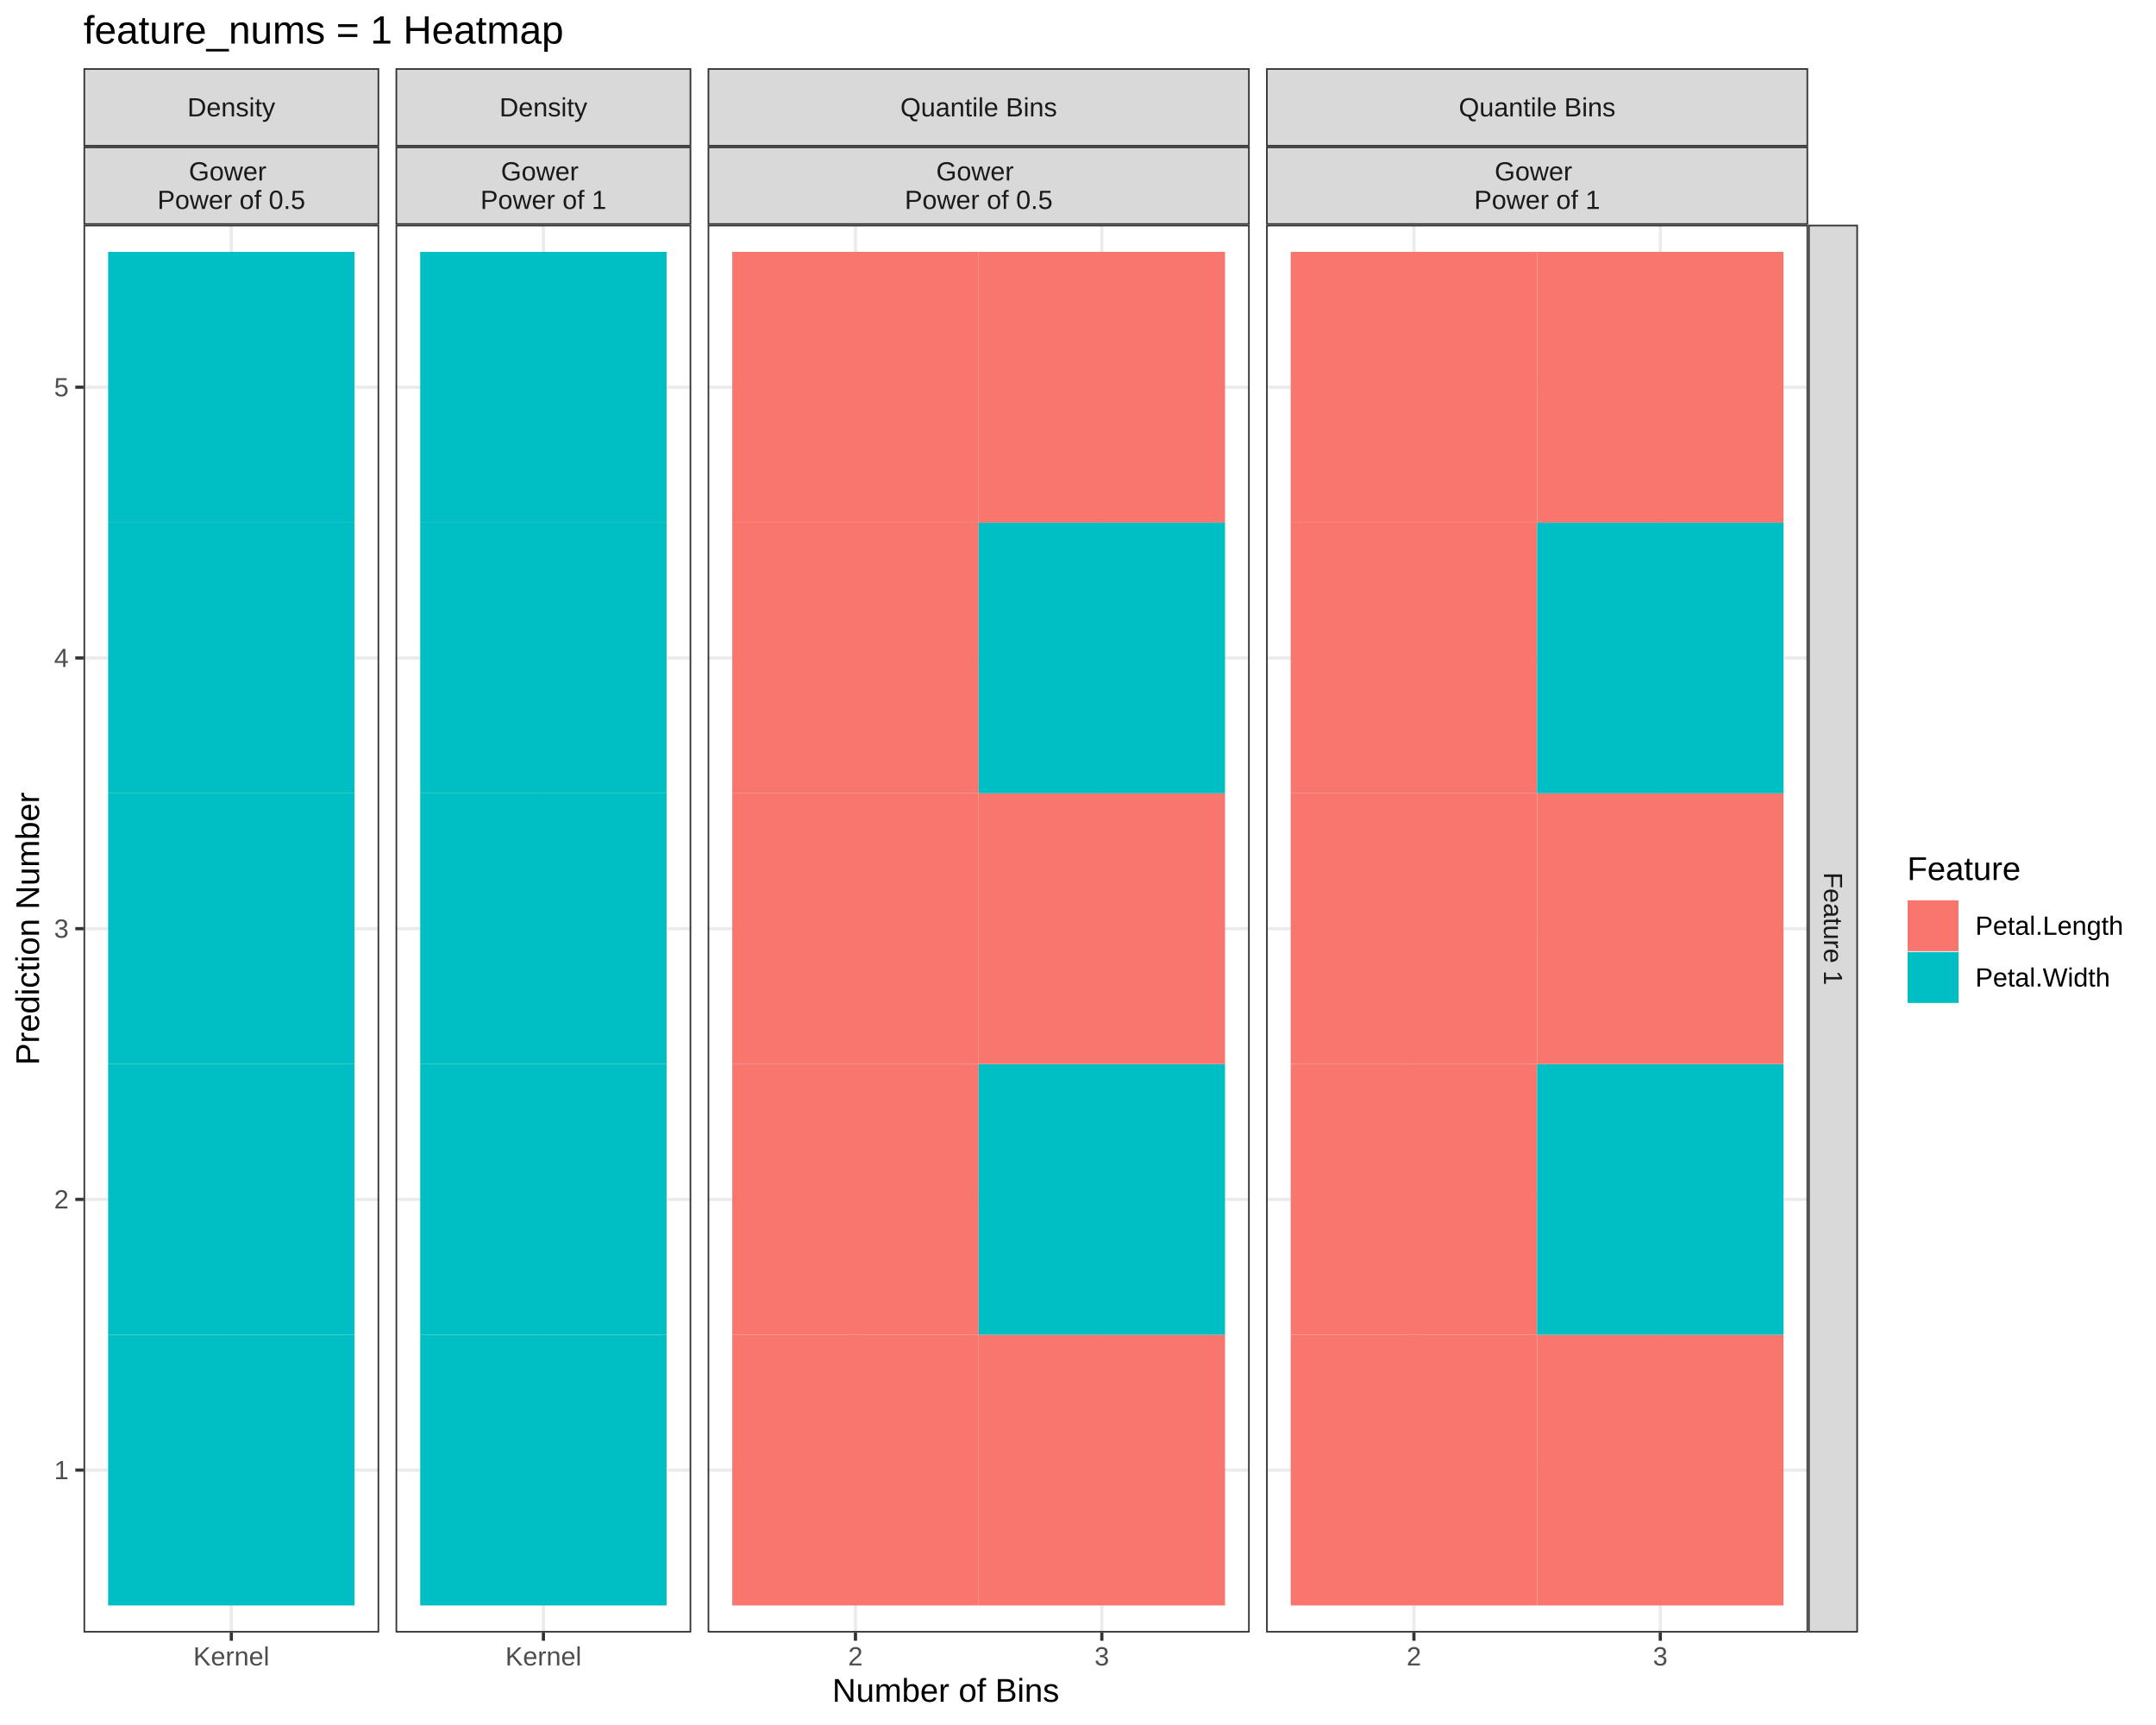
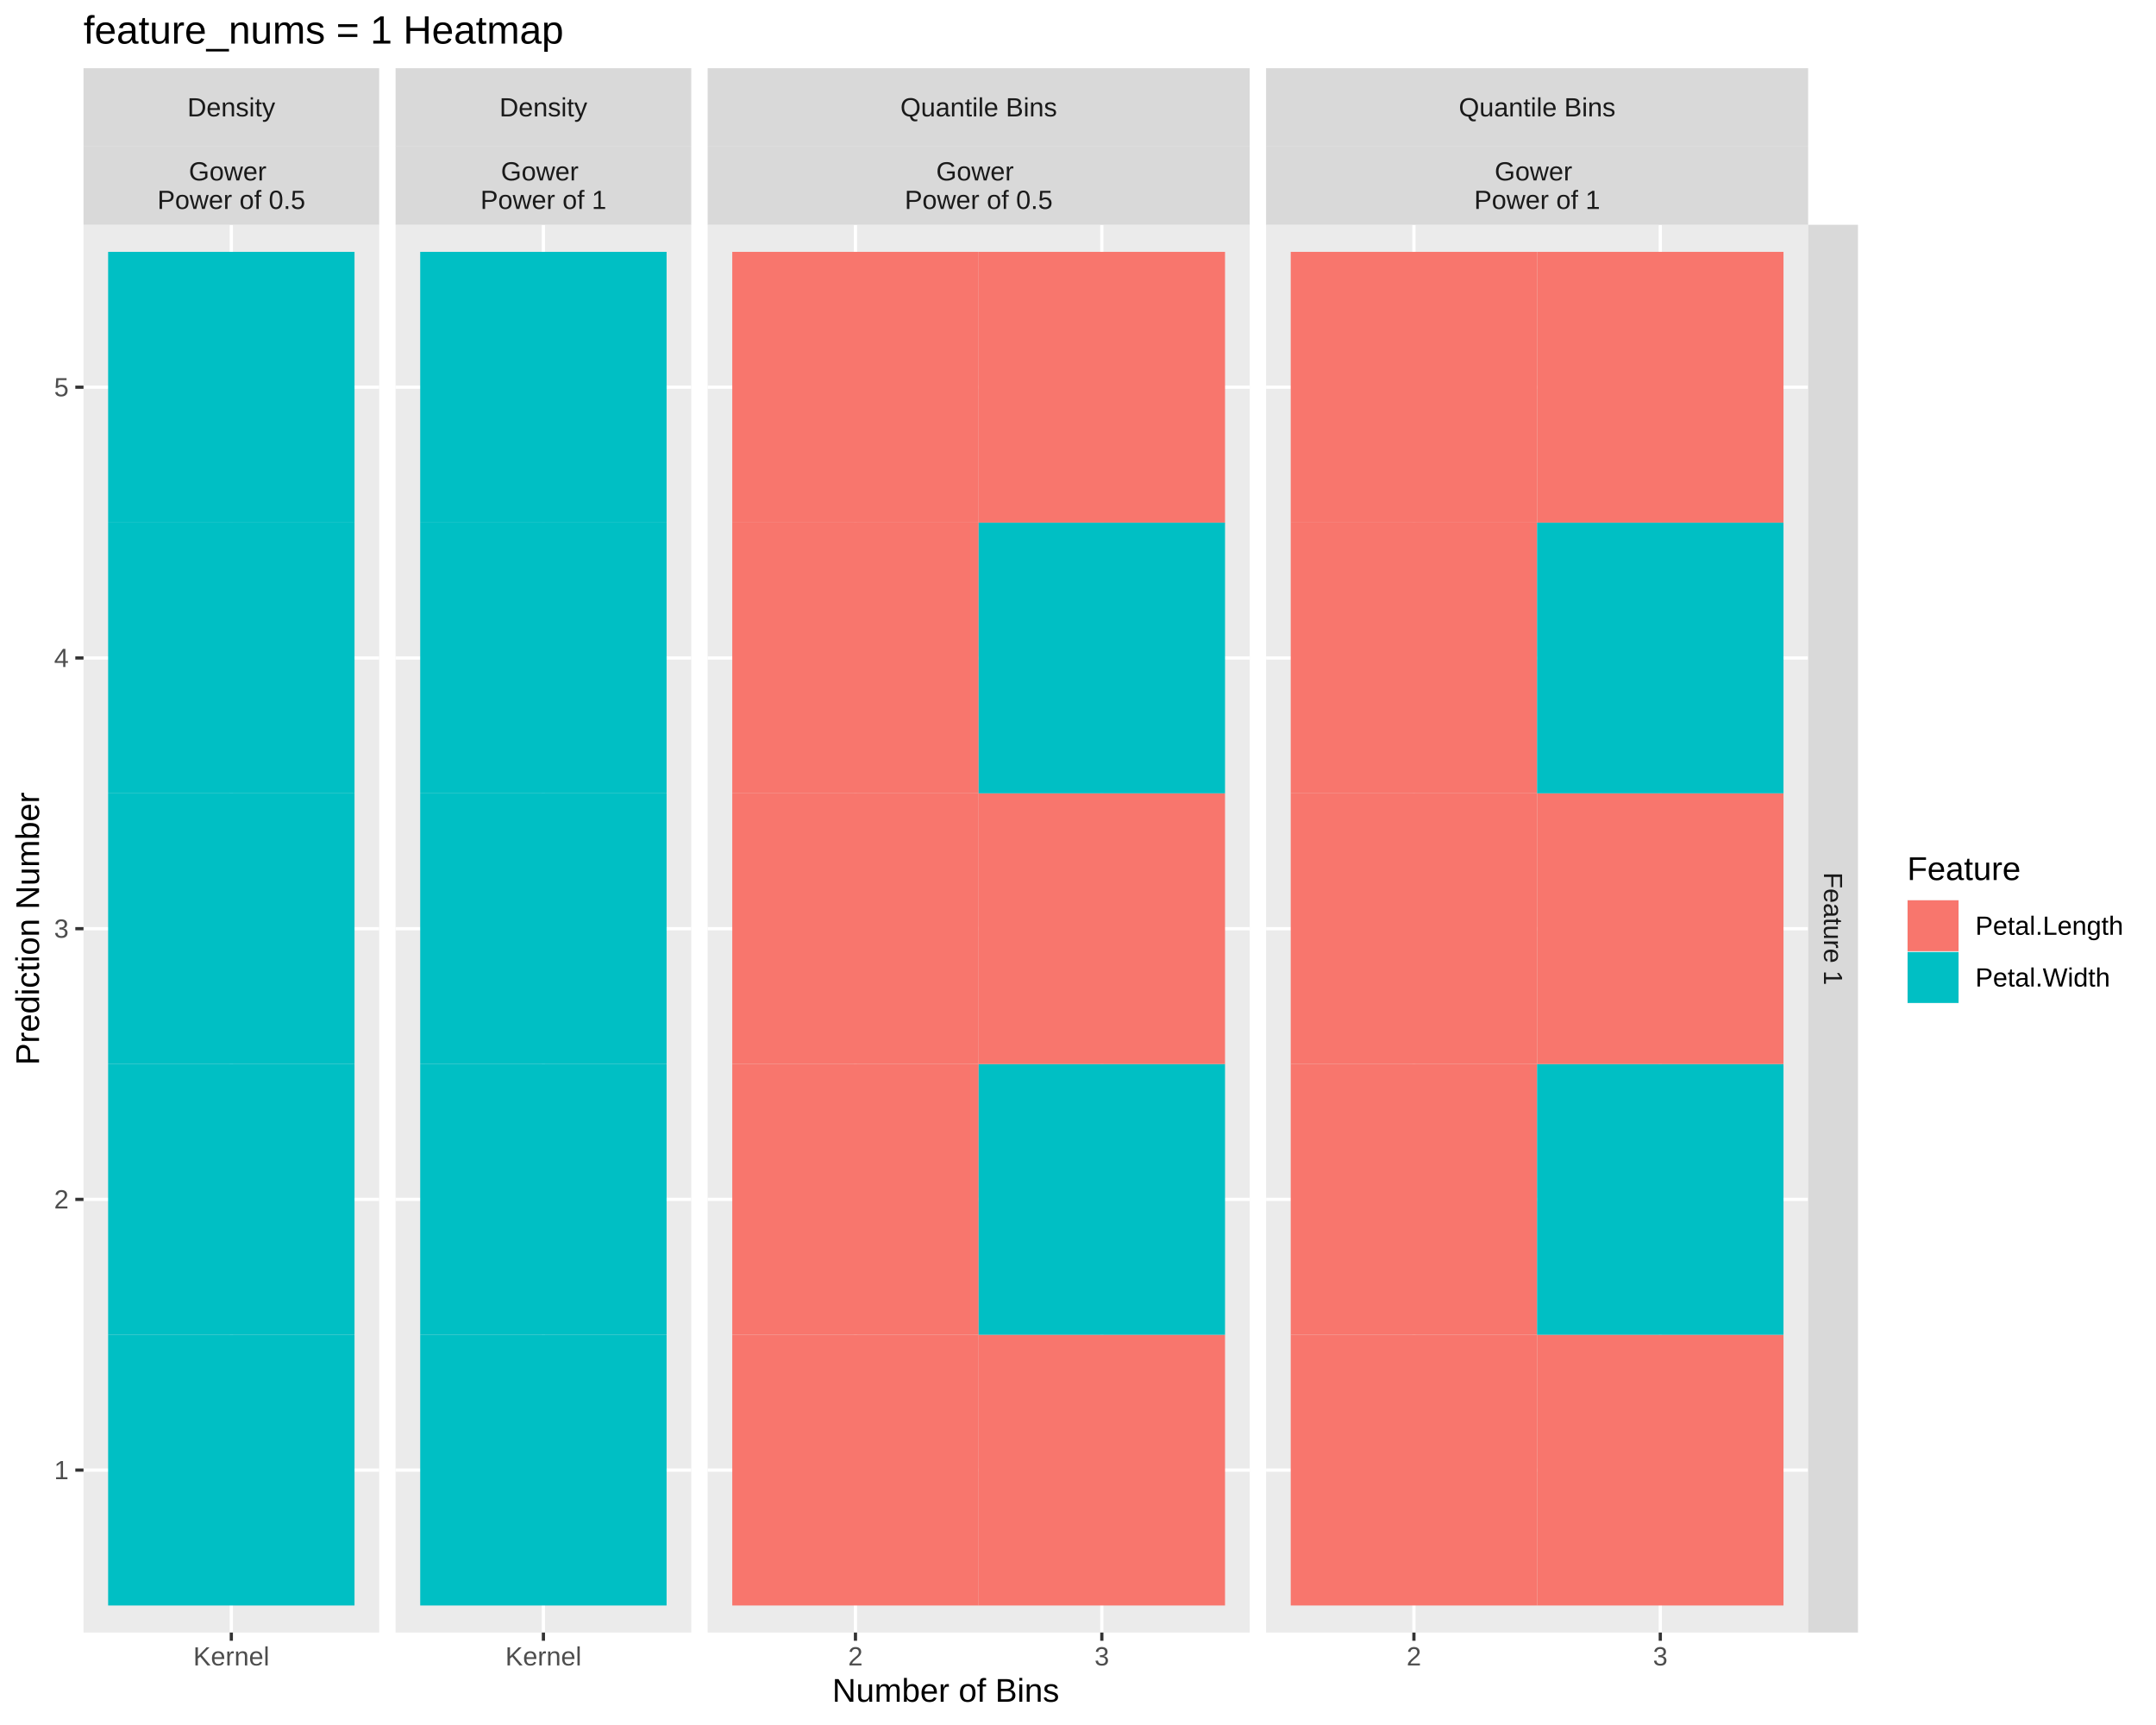
<svg xmlns="http://www.w3.org/2000/svg" viewBox="0 0 720.00 576.00">
  <defs>
    <style type="text/css">
    line, polyline, polygon, path, rect, circle {
      fill: none;
      stroke: #000000;
      stroke-linecap: round;
      stroke-linejoin: round;
      stroke-miterlimit: 10.00;
    }
  </style>
  </defs>
  <rect width="100%" height="100%" style="stroke: none; fill: #FFFFFF;" />
  <rect x="0.00" y="0.00" width="720.00" height="576.00" style="stroke-width: 1.07; stroke: #FFFFFF; fill: #FFFFFF;" />
  <defs>
    <clipPath id="cpMjcuODl8MTI2LjYyfDU0NS4xM3w3NS4wNg==">
      <rect x="27.89" y="75.06" width="98.74" height="470.07" />
    </clipPath>
  </defs>
-   <rect x="27.89" y="75.06" width="98.74" height="470.07" style="stroke-width: 1.07; stroke: none; fill: #FFFFFF;" clip-path="url(#cpMjcuODl8MTI2LjYyfDU0NS4xM3w3NS4wNg==)" />
-   <polyline points="27.89,490.89 126.62,490.89 " style="stroke-width: 1.07; stroke: #EBEBEB; stroke-linecap: butt;" clip-path="url(#cpMjcuODl8MTI2LjYyfDU0NS4xM3w3NS4wNg==)" />
-   <polyline points="27.89,400.49 126.62,400.49 " style="stroke-width: 1.07; stroke: #EBEBEB; stroke-linecap: butt;" clip-path="url(#cpMjcuODl8MTI2LjYyfDU0NS4xM3w3NS4wNg==)" />
-   <polyline points="27.89,310.10 126.62,310.10 " style="stroke-width: 1.07; stroke: #EBEBEB; stroke-linecap: butt;" clip-path="url(#cpMjcuODl8MTI2LjYyfDU0NS4xM3w3NS4wNg==)" />
-   <polyline points="27.89,219.70 126.62,219.70 " style="stroke-width: 1.07; stroke: #EBEBEB; stroke-linecap: butt;" clip-path="url(#cpMjcuODl8MTI2LjYyfDU0NS4xM3w3NS4wNg==)" />
-   <polyline points="27.89,129.30 126.62,129.30 " style="stroke-width: 1.07; stroke: #EBEBEB; stroke-linecap: butt;" clip-path="url(#cpMjcuODl8MTI2LjYyfDU0NS4xM3w3NS4wNg==)" />
-   <polyline points="77.25,545.13 77.25,75.06 " style="stroke-width: 1.07; stroke: #EBEBEB; stroke-linecap: butt;" clip-path="url(#cpMjcuODl8MTI2LjYyfDU0NS4xM3w3NS4wNg==)" />
+   <rect x="27.89" y="75.06" width="98.74" height="470.07" style="stroke-width: 1.07; stroke: none; fill: #EBEBEB;" clip-path="url(#cpMjcuODl8MTI2LjYyfDU0NS4xM3w3NS4wNg==)" />
+   <polyline points="27.89,490.89 126.62,490.89 " style="stroke-width: 1.07; stroke: #FFFFFF; stroke-linecap: butt;" clip-path="url(#cpMjcuODl8MTI2LjYyfDU0NS4xM3w3NS4wNg==)" />
+   <polyline points="27.89,400.49 126.62,400.49 " style="stroke-width: 1.07; stroke: #FFFFFF; stroke-linecap: butt;" clip-path="url(#cpMjcuODl8MTI2LjYyfDU0NS4xM3w3NS4wNg==)" />
+   <polyline points="27.89,310.10 126.62,310.10 " style="stroke-width: 1.07; stroke: #FFFFFF; stroke-linecap: butt;" clip-path="url(#cpMjcuODl8MTI2LjYyfDU0NS4xM3w3NS4wNg==)" />
+   <polyline points="27.89,219.70 126.62,219.70 " style="stroke-width: 1.07; stroke: #FFFFFF; stroke-linecap: butt;" clip-path="url(#cpMjcuODl8MTI2LjYyfDU0NS4xM3w3NS4wNg==)" />
+   <polyline points="27.89,129.30 126.62,129.30 " style="stroke-width: 1.07; stroke: #FFFFFF; stroke-linecap: butt;" clip-path="url(#cpMjcuODl8MTI2LjYyfDU0NS4xM3w3NS4wNg==)" />
+   <polyline points="77.25,545.13 77.25,75.06 " style="stroke-width: 1.07; stroke: #FFFFFF; stroke-linecap: butt;" clip-path="url(#cpMjcuODl8MTI2LjYyfDU0NS4xM3w3NS4wNg==)" />
  <rect x="36.11" y="445.69" width="82.28" height="90.40" style="stroke-width: 0.21; stroke: none; stroke-linecap: square; stroke-linejoin: miter; fill: #00BFC4;" clip-path="url(#cpMjcuODl8MTI2LjYyfDU0NS4xM3w3NS4wNg==)" />
  <rect x="36.11" y="355.30" width="82.28" height="90.40" style="stroke-width: 0.21; stroke: none; stroke-linecap: square; stroke-linejoin: miter; fill: #00BFC4;" clip-path="url(#cpMjcuODl8MTI2LjYyfDU0NS4xM3w3NS4wNg==)" />
  <rect x="36.11" y="264.90" width="82.28" height="90.40" style="stroke-width: 0.21; stroke: none; stroke-linecap: square; stroke-linejoin: miter; fill: #00BFC4;" clip-path="url(#cpMjcuODl8MTI2LjYyfDU0NS4xM3w3NS4wNg==)" />
  <rect x="36.11" y="174.50" width="82.28" height="90.40" style="stroke-width: 0.21; stroke: none; stroke-linecap: square; stroke-linejoin: miter; fill: #00BFC4;" clip-path="url(#cpMjcuODl8MTI2LjYyfDU0NS4xM3w3NS4wNg==)" />
  <rect x="36.11" y="84.10" width="82.28" height="90.40" style="stroke-width: 0.21; stroke: none; stroke-linecap: square; stroke-linejoin: miter; fill: #00BFC4;" clip-path="url(#cpMjcuODl8MTI2LjYyfDU0NS4xM3w3NS4wNg==)" />
-   <rect x="27.89" y="75.06" width="98.74" height="470.07" style="stroke-width: 1.07; stroke: #333333;" clip-path="url(#cpMjcuODl8MTI2LjYyfDU0NS4xM3w3NS4wNg==)" />
  <defs>
    <clipPath id="cpMC4wMHw3MjAuMDB8NTc2LjAwfDAuMDA=">
      <rect x="0.00" y="0.00" width="720.00" height="576.00" />
    </clipPath>
  </defs>
  <defs>
    <clipPath id="cpMTMyLjEwfDIzMC44NHw1NDUuMTN8NzUuMDY=">
      <rect x="132.10" y="75.06" width="98.74" height="470.07" />
    </clipPath>
  </defs>
-   <rect x="132.10" y="75.06" width="98.74" height="470.07" style="stroke-width: 1.07; stroke: none; fill: #FFFFFF;" clip-path="url(#cpMTMyLjEwfDIzMC44NHw1NDUuMTN8NzUuMDY=)" />
-   <polyline points="132.10,490.89 230.84,490.89 " style="stroke-width: 1.07; stroke: #EBEBEB; stroke-linecap: butt;" clip-path="url(#cpMTMyLjEwfDIzMC44NHw1NDUuMTN8NzUuMDY=)" />
-   <polyline points="132.10,400.49 230.84,400.49 " style="stroke-width: 1.07; stroke: #EBEBEB; stroke-linecap: butt;" clip-path="url(#cpMTMyLjEwfDIzMC44NHw1NDUuMTN8NzUuMDY=)" />
-   <polyline points="132.10,310.10 230.84,310.10 " style="stroke-width: 1.07; stroke: #EBEBEB; stroke-linecap: butt;" clip-path="url(#cpMTMyLjEwfDIzMC44NHw1NDUuMTN8NzUuMDY=)" />
-   <polyline points="132.10,219.70 230.84,219.70 " style="stroke-width: 1.07; stroke: #EBEBEB; stroke-linecap: butt;" clip-path="url(#cpMTMyLjEwfDIzMC44NHw1NDUuMTN8NzUuMDY=)" />
-   <polyline points="132.10,129.30 230.84,129.30 " style="stroke-width: 1.07; stroke: #EBEBEB; stroke-linecap: butt;" clip-path="url(#cpMTMyLjEwfDIzMC44NHw1NDUuMTN8NzUuMDY=)" />
-   <polyline points="181.47,545.13 181.47,75.06 " style="stroke-width: 1.07; stroke: #EBEBEB; stroke-linecap: butt;" clip-path="url(#cpMTMyLjEwfDIzMC44NHw1NDUuMTN8NzUuMDY=)" />
+   <rect x="132.10" y="75.06" width="98.74" height="470.07" style="stroke-width: 1.07; stroke: none; fill: #EBEBEB;" clip-path="url(#cpMTMyLjEwfDIzMC44NHw1NDUuMTN8NzUuMDY=)" />
+   <polyline points="132.10,490.89 230.84,490.89 " style="stroke-width: 1.07; stroke: #FFFFFF; stroke-linecap: butt;" clip-path="url(#cpMTMyLjEwfDIzMC44NHw1NDUuMTN8NzUuMDY=)" />
+   <polyline points="132.10,400.49 230.84,400.49 " style="stroke-width: 1.07; stroke: #FFFFFF; stroke-linecap: butt;" clip-path="url(#cpMTMyLjEwfDIzMC44NHw1NDUuMTN8NzUuMDY=)" />
+   <polyline points="132.10,310.10 230.84,310.10 " style="stroke-width: 1.07; stroke: #FFFFFF; stroke-linecap: butt;" clip-path="url(#cpMTMyLjEwfDIzMC44NHw1NDUuMTN8NzUuMDY=)" />
+   <polyline points="132.10,219.70 230.84,219.70 " style="stroke-width: 1.07; stroke: #FFFFFF; stroke-linecap: butt;" clip-path="url(#cpMTMyLjEwfDIzMC44NHw1NDUuMTN8NzUuMDY=)" />
+   <polyline points="132.10,129.30 230.84,129.30 " style="stroke-width: 1.07; stroke: #FFFFFF; stroke-linecap: butt;" clip-path="url(#cpMTMyLjEwfDIzMC44NHw1NDUuMTN8NzUuMDY=)" />
+   <polyline points="181.47,545.13 181.47,75.06 " style="stroke-width: 1.07; stroke: #FFFFFF; stroke-linecap: butt;" clip-path="url(#cpMTMyLjEwfDIzMC44NHw1NDUuMTN8NzUuMDY=)" />
  <rect x="140.33" y="445.69" width="82.28" height="90.40" style="stroke-width: 0.21; stroke: none; stroke-linecap: square; stroke-linejoin: miter; fill: #00BFC4;" clip-path="url(#cpMTMyLjEwfDIzMC44NHw1NDUuMTN8NzUuMDY=)" />
  <rect x="140.33" y="355.30" width="82.28" height="90.40" style="stroke-width: 0.21; stroke: none; stroke-linecap: square; stroke-linejoin: miter; fill: #00BFC4;" clip-path="url(#cpMTMyLjEwfDIzMC44NHw1NDUuMTN8NzUuMDY=)" />
  <rect x="140.33" y="264.90" width="82.28" height="90.40" style="stroke-width: 0.21; stroke: none; stroke-linecap: square; stroke-linejoin: miter; fill: #00BFC4;" clip-path="url(#cpMTMyLjEwfDIzMC44NHw1NDUuMTN8NzUuMDY=)" />
  <rect x="140.33" y="174.50" width="82.28" height="90.40" style="stroke-width: 0.21; stroke: none; stroke-linecap: square; stroke-linejoin: miter; fill: #00BFC4;" clip-path="url(#cpMTMyLjEwfDIzMC44NHw1NDUuMTN8NzUuMDY=)" />
  <rect x="140.33" y="84.10" width="82.28" height="90.40" style="stroke-width: 0.21; stroke: none; stroke-linecap: square; stroke-linejoin: miter; fill: #00BFC4;" clip-path="url(#cpMTMyLjEwfDIzMC44NHw1NDUuMTN8NzUuMDY=)" />
-   <rect x="132.10" y="75.06" width="98.74" height="470.07" style="stroke-width: 1.07; stroke: #333333;" clip-path="url(#cpMTMyLjEwfDIzMC44NHw1NDUuMTN8NzUuMDY=)" />
  <defs>
    <clipPath id="cpMC4wMHw3MjAuMDB8NTc2LjAwfDAuMDA=">
      <rect x="0.00" y="0.00" width="720.00" height="576.00" />
    </clipPath>
  </defs>
  <defs>
    <clipPath id="cpMjM2LjMyfDQxNy4zM3w1NDUuMTN8NzUuMDY=">
      <rect x="236.32" y="75.06" width="181.02" height="470.07" />
    </clipPath>
  </defs>
-   <rect x="236.32" y="75.06" width="181.02" height="470.07" style="stroke-width: 1.07; stroke: none; fill: #FFFFFF;" clip-path="url(#cpMjM2LjMyfDQxNy4zM3w1NDUuMTN8NzUuMDY=)" />
-   <polyline points="236.32,490.89 417.33,490.89 " style="stroke-width: 1.07; stroke: #EBEBEB; stroke-linecap: butt;" clip-path="url(#cpMjM2LjMyfDQxNy4zM3w1NDUuMTN8NzUuMDY=)" />
-   <polyline points="236.32,400.49 417.33,400.49 " style="stroke-width: 1.07; stroke: #EBEBEB; stroke-linecap: butt;" clip-path="url(#cpMjM2LjMyfDQxNy4zM3w1NDUuMTN8NzUuMDY=)" />
-   <polyline points="236.32,310.10 417.33,310.10 " style="stroke-width: 1.07; stroke: #EBEBEB; stroke-linecap: butt;" clip-path="url(#cpMjM2LjMyfDQxNy4zM3w1NDUuMTN8NzUuMDY=)" />
-   <polyline points="236.32,219.70 417.33,219.70 " style="stroke-width: 1.07; stroke: #EBEBEB; stroke-linecap: butt;" clip-path="url(#cpMjM2LjMyfDQxNy4zM3w1NDUuMTN8NzUuMDY=)" />
-   <polyline points="236.32,129.30 417.33,129.30 " style="stroke-width: 1.07; stroke: #EBEBEB; stroke-linecap: butt;" clip-path="url(#cpMjM2LjMyfDQxNy4zM3w1NDUuMTN8NzUuMDY=)" />
-   <polyline points="285.68,545.13 285.68,75.06 " style="stroke-width: 1.07; stroke: #EBEBEB; stroke-linecap: butt;" clip-path="url(#cpMjM2LjMyfDQxNy4zM3w1NDUuMTN8NzUuMDY=)" />
-   <polyline points="367.96,545.13 367.96,75.06 " style="stroke-width: 1.07; stroke: #EBEBEB; stroke-linecap: butt;" clip-path="url(#cpMjM2LjMyfDQxNy4zM3w1NDUuMTN8NzUuMDY=)" />
+   <rect x="236.32" y="75.06" width="181.02" height="470.07" style="stroke-width: 1.07; stroke: none; fill: #EBEBEB;" clip-path="url(#cpMjM2LjMyfDQxNy4zM3w1NDUuMTN8NzUuMDY=)" />
+   <polyline points="236.32,490.89 417.33,490.89 " style="stroke-width: 1.07; stroke: #FFFFFF; stroke-linecap: butt;" clip-path="url(#cpMjM2LjMyfDQxNy4zM3w1NDUuMTN8NzUuMDY=)" />
+   <polyline points="236.32,400.49 417.33,400.49 " style="stroke-width: 1.07; stroke: #FFFFFF; stroke-linecap: butt;" clip-path="url(#cpMjM2LjMyfDQxNy4zM3w1NDUuMTN8NzUuMDY=)" />
+   <polyline points="236.32,310.10 417.33,310.10 " style="stroke-width: 1.07; stroke: #FFFFFF; stroke-linecap: butt;" clip-path="url(#cpMjM2LjMyfDQxNy4zM3w1NDUuMTN8NzUuMDY=)" />
+   <polyline points="236.32,219.70 417.33,219.70 " style="stroke-width: 1.07; stroke: #FFFFFF; stroke-linecap: butt;" clip-path="url(#cpMjM2LjMyfDQxNy4zM3w1NDUuMTN8NzUuMDY=)" />
+   <polyline points="236.32,129.30 417.33,129.30 " style="stroke-width: 1.07; stroke: #FFFFFF; stroke-linecap: butt;" clip-path="url(#cpMjM2LjMyfDQxNy4zM3w1NDUuMTN8NzUuMDY=)" />
+   <polyline points="285.68,545.13 285.68,75.06 " style="stroke-width: 1.07; stroke: #FFFFFF; stroke-linecap: butt;" clip-path="url(#cpMjM2LjMyfDQxNy4zM3w1NDUuMTN8NzUuMDY=)" />
+   <polyline points="367.96,545.13 367.96,75.06 " style="stroke-width: 1.07; stroke: #FFFFFF; stroke-linecap: butt;" clip-path="url(#cpMjM2LjMyfDQxNy4zM3w1NDUuMTN8NzUuMDY=)" />
  <rect x="244.54" y="445.69" width="82.28" height="90.40" style="stroke-width: 0.21; stroke: none; stroke-linecap: square; stroke-linejoin: miter; fill: #F8766D;" clip-path="url(#cpMjM2LjMyfDQxNy4zM3w1NDUuMTN8NzUuMDY=)" />
  <rect x="244.54" y="355.30" width="82.28" height="90.40" style="stroke-width: 0.21; stroke: none; stroke-linecap: square; stroke-linejoin: miter; fill: #F8766D;" clip-path="url(#cpMjM2LjMyfDQxNy4zM3w1NDUuMTN8NzUuMDY=)" />
  <rect x="244.54" y="264.90" width="82.28" height="90.40" style="stroke-width: 0.21; stroke: none; stroke-linecap: square; stroke-linejoin: miter; fill: #F8766D;" clip-path="url(#cpMjM2LjMyfDQxNy4zM3w1NDUuMTN8NzUuMDY=)" />
  <rect x="244.54" y="174.50" width="82.28" height="90.40" style="stroke-width: 0.21; stroke: none; stroke-linecap: square; stroke-linejoin: miter; fill: #F8766D;" clip-path="url(#cpMjM2LjMyfDQxNy4zM3w1NDUuMTN8NzUuMDY=)" />
  <rect x="244.54" y="84.10" width="82.28" height="90.40" style="stroke-width: 0.21; stroke: none; stroke-linecap: square; stroke-linejoin: miter; fill: #F8766D;" clip-path="url(#cpMjM2LjMyfDQxNy4zM3w1NDUuMTN8NzUuMDY=)" />
  <rect x="326.82" y="445.69" width="82.28" height="90.40" style="stroke-width: 0.21; stroke: none; stroke-linecap: square; stroke-linejoin: miter; fill: #F8766D;" clip-path="url(#cpMjM2LjMyfDQxNy4zM3w1NDUuMTN8NzUuMDY=)" />
  <rect x="326.82" y="355.30" width="82.28" height="90.40" style="stroke-width: 0.21; stroke: none; stroke-linecap: square; stroke-linejoin: miter; fill: #00BFC4;" clip-path="url(#cpMjM2LjMyfDQxNy4zM3w1NDUuMTN8NzUuMDY=)" />
  <rect x="326.82" y="264.90" width="82.28" height="90.40" style="stroke-width: 0.21; stroke: none; stroke-linecap: square; stroke-linejoin: miter; fill: #F8766D;" clip-path="url(#cpMjM2LjMyfDQxNy4zM3w1NDUuMTN8NzUuMDY=)" />
  <rect x="326.82" y="174.50" width="82.28" height="90.40" style="stroke-width: 0.21; stroke: none; stroke-linecap: square; stroke-linejoin: miter; fill: #00BFC4;" clip-path="url(#cpMjM2LjMyfDQxNy4zM3w1NDUuMTN8NzUuMDY=)" />
  <rect x="326.82" y="84.10" width="82.28" height="90.40" style="stroke-width: 0.21; stroke: none; stroke-linecap: square; stroke-linejoin: miter; fill: #F8766D;" clip-path="url(#cpMjM2LjMyfDQxNy4zM3w1NDUuMTN8NzUuMDY=)" />
-   <rect x="236.32" y="75.06" width="181.02" height="470.07" style="stroke-width: 1.07; stroke: #333333;" clip-path="url(#cpMjM2LjMyfDQxNy4zM3w1NDUuMTN8NzUuMDY=)" />
  <defs>
    <clipPath id="cpMC4wMHw3MjAuMDB8NTc2LjAwfDAuMDA=">
      <rect x="0.00" y="0.00" width="720.00" height="576.00" />
    </clipPath>
  </defs>
  <defs>
    <clipPath id="cpNDIyLjgxfDYwMy44M3w1NDUuMTN8NzUuMDY=">
      <rect x="422.81" y="75.06" width="181.02" height="470.07" />
    </clipPath>
  </defs>
-   <rect x="422.81" y="75.06" width="181.02" height="470.07" style="stroke-width: 1.07; stroke: none; fill: #FFFFFF;" clip-path="url(#cpNDIyLjgxfDYwMy44M3w1NDUuMTN8NzUuMDY=)" />
-   <polyline points="422.81,490.89 603.83,490.89 " style="stroke-width: 1.07; stroke: #EBEBEB; stroke-linecap: butt;" clip-path="url(#cpNDIyLjgxfDYwMy44M3w1NDUuMTN8NzUuMDY=)" />
-   <polyline points="422.81,400.49 603.83,400.49 " style="stroke-width: 1.07; stroke: #EBEBEB; stroke-linecap: butt;" clip-path="url(#cpNDIyLjgxfDYwMy44M3w1NDUuMTN8NzUuMDY=)" />
-   <polyline points="422.81,310.10 603.83,310.10 " style="stroke-width: 1.07; stroke: #EBEBEB; stroke-linecap: butt;" clip-path="url(#cpNDIyLjgxfDYwMy44M3w1NDUuMTN8NzUuMDY=)" />
-   <polyline points="422.81,219.70 603.83,219.70 " style="stroke-width: 1.07; stroke: #EBEBEB; stroke-linecap: butt;" clip-path="url(#cpNDIyLjgxfDYwMy44M3w1NDUuMTN8NzUuMDY=)" />
-   <polyline points="422.81,129.30 603.83,129.30 " style="stroke-width: 1.07; stroke: #EBEBEB; stroke-linecap: butt;" clip-path="url(#cpNDIyLjgxfDYwMy44M3w1NDUuMTN8NzUuMDY=)" />
-   <polyline points="472.18,545.13 472.18,75.06 " style="stroke-width: 1.07; stroke: #EBEBEB; stroke-linecap: butt;" clip-path="url(#cpNDIyLjgxfDYwMy44M3w1NDUuMTN8NzUuMDY=)" />
-   <polyline points="554.46,545.13 554.46,75.06 " style="stroke-width: 1.07; stroke: #EBEBEB; stroke-linecap: butt;" clip-path="url(#cpNDIyLjgxfDYwMy44M3w1NDUuMTN8NzUuMDY=)" />
+   <rect x="422.81" y="75.06" width="181.02" height="470.07" style="stroke-width: 1.07; stroke: none; fill: #EBEBEB;" clip-path="url(#cpNDIyLjgxfDYwMy44M3w1NDUuMTN8NzUuMDY=)" />
+   <polyline points="422.81,490.89 603.83,490.89 " style="stroke-width: 1.07; stroke: #FFFFFF; stroke-linecap: butt;" clip-path="url(#cpNDIyLjgxfDYwMy44M3w1NDUuMTN8NzUuMDY=)" />
+   <polyline points="422.81,400.49 603.83,400.49 " style="stroke-width: 1.07; stroke: #FFFFFF; stroke-linecap: butt;" clip-path="url(#cpNDIyLjgxfDYwMy44M3w1NDUuMTN8NzUuMDY=)" />
+   <polyline points="422.81,310.10 603.83,310.10 " style="stroke-width: 1.07; stroke: #FFFFFF; stroke-linecap: butt;" clip-path="url(#cpNDIyLjgxfDYwMy44M3w1NDUuMTN8NzUuMDY=)" />
+   <polyline points="422.81,219.70 603.83,219.70 " style="stroke-width: 1.07; stroke: #FFFFFF; stroke-linecap: butt;" clip-path="url(#cpNDIyLjgxfDYwMy44M3w1NDUuMTN8NzUuMDY=)" />
+   <polyline points="422.81,129.30 603.83,129.30 " style="stroke-width: 1.07; stroke: #FFFFFF; stroke-linecap: butt;" clip-path="url(#cpNDIyLjgxfDYwMy44M3w1NDUuMTN8NzUuMDY=)" />
+   <polyline points="472.18,545.13 472.18,75.06 " style="stroke-width: 1.07; stroke: #FFFFFF; stroke-linecap: butt;" clip-path="url(#cpNDIyLjgxfDYwMy44M3w1NDUuMTN8NzUuMDY=)" />
+   <polyline points="554.46,545.13 554.46,75.06 " style="stroke-width: 1.07; stroke: #FFFFFF; stroke-linecap: butt;" clip-path="url(#cpNDIyLjgxfDYwMy44M3w1NDUuMTN8NzUuMDY=)" />
  <rect x="431.04" y="445.69" width="82.28" height="90.40" style="stroke-width: 0.21; stroke: none; stroke-linecap: square; stroke-linejoin: miter; fill: #F8766D;" clip-path="url(#cpNDIyLjgxfDYwMy44M3w1NDUuMTN8NzUuMDY=)" />
  <rect x="431.04" y="355.30" width="82.28" height="90.40" style="stroke-width: 0.21; stroke: none; stroke-linecap: square; stroke-linejoin: miter; fill: #F8766D;" clip-path="url(#cpNDIyLjgxfDYwMy44M3w1NDUuMTN8NzUuMDY=)" />
  <rect x="431.04" y="264.90" width="82.28" height="90.40" style="stroke-width: 0.21; stroke: none; stroke-linecap: square; stroke-linejoin: miter; fill: #F8766D;" clip-path="url(#cpNDIyLjgxfDYwMy44M3w1NDUuMTN8NzUuMDY=)" />
  <rect x="431.04" y="174.50" width="82.28" height="90.40" style="stroke-width: 0.21; stroke: none; stroke-linecap: square; stroke-linejoin: miter; fill: #F8766D;" clip-path="url(#cpNDIyLjgxfDYwMy44M3w1NDUuMTN8NzUuMDY=)" />
  <rect x="431.04" y="84.10" width="82.28" height="90.40" style="stroke-width: 0.21; stroke: none; stroke-linecap: square; stroke-linejoin: miter; fill: #F8766D;" clip-path="url(#cpNDIyLjgxfDYwMy44M3w1NDUuMTN8NzUuMDY=)" />
  <rect x="513.32" y="445.69" width="82.28" height="90.40" style="stroke-width: 0.21; stroke: none; stroke-linecap: square; stroke-linejoin: miter; fill: #F8766D;" clip-path="url(#cpNDIyLjgxfDYwMy44M3w1NDUuMTN8NzUuMDY=)" />
  <rect x="513.32" y="355.30" width="82.28" height="90.40" style="stroke-width: 0.21; stroke: none; stroke-linecap: square; stroke-linejoin: miter; fill: #00BFC4;" clip-path="url(#cpNDIyLjgxfDYwMy44M3w1NDUuMTN8NzUuMDY=)" />
  <rect x="513.32" y="264.90" width="82.28" height="90.40" style="stroke-width: 0.21; stroke: none; stroke-linecap: square; stroke-linejoin: miter; fill: #F8766D;" clip-path="url(#cpNDIyLjgxfDYwMy44M3w1NDUuMTN8NzUuMDY=)" />
  <rect x="513.32" y="174.50" width="82.28" height="90.40" style="stroke-width: 0.21; stroke: none; stroke-linecap: square; stroke-linejoin: miter; fill: #00BFC4;" clip-path="url(#cpNDIyLjgxfDYwMy44M3w1NDUuMTN8NzUuMDY=)" />
  <rect x="513.32" y="84.10" width="82.28" height="90.40" style="stroke-width: 0.21; stroke: none; stroke-linecap: square; stroke-linejoin: miter; fill: #F8766D;" clip-path="url(#cpNDIyLjgxfDYwMy44M3w1NDUuMTN8NzUuMDY=)" />
-   <rect x="422.81" y="75.06" width="181.02" height="470.07" style="stroke-width: 1.07; stroke: #333333;" clip-path="url(#cpNDIyLjgxfDYwMy44M3w1NDUuMTN8NzUuMDY=)" />
  <defs>
    <clipPath id="cpMC4wMHw3MjAuMDB8NTc2LjAwfDAuMDA=">
      <rect x="0.00" y="0.00" width="720.00" height="576.00" />
    </clipPath>
  </defs>
  <defs>
    <clipPath id="cpMjcuODl8MTI2LjYyfDc1LjA2fDIyLjc3">
      <rect x="27.89" y="22.77" width="98.74" height="52.29" />
    </clipPath>
  </defs>
  <defs>
    <clipPath id="cpMjcuODl8MTI2LjYyfDQ4LjkyfDIyLjc3">
      <rect x="27.89" y="22.77" width="98.74" height="26.15" />
    </clipPath>
  </defs>
-   <rect x="27.89" y="22.77" width="98.74" height="26.15" style="stroke-width: 1.07; stroke: #333333; fill: #D9D9D9;" clip-path="url(#cpMjcuODl8MTI2LjYyfDQ4LjkyfDIyLjc3)" />
+   <rect x="27.89" y="22.77" width="98.74" height="26.15" style="stroke-width: 1.07; stroke: none; fill: #D9D9D9;" clip-path="url(#cpMjcuODl8MTI2LjYyfDQ4LjkyfDIyLjc3)" />
  <g clip-path="url(#cpMjcuODl8MTI2LjYyfDQ4LjkyfDIyLjc3)">
    <text x="62.58" y="38.87" style="font-size: 8.80px; fill: #1A1A1A; font-family: Liberation Sans;" textLength="29.34px" lengthAdjust="spacingAndGlyphs">Density</text>
  </g>
  <defs>
    <clipPath id="cpMjcuODl8MTI2LjYyfDc1LjA2fDIyLjc3">
      <rect x="27.89" y="22.77" width="98.74" height="52.29" />
    </clipPath>
  </defs>
  <defs>
    <clipPath id="cpMjcuODl8MTI2LjYyfDc1LjA2fDQ4Ljky">
      <rect x="27.89" y="48.92" width="98.74" height="26.15" />
    </clipPath>
  </defs>
-   <rect x="27.89" y="48.92" width="98.74" height="26.15" style="stroke-width: 1.07; stroke: #333333; fill: #D9D9D9;" clip-path="url(#cpMjcuODl8MTI2LjYyfDc1LjA2fDQ4Ljky)" />
+   <rect x="27.89" y="48.92" width="98.74" height="26.15" style="stroke-width: 1.07; stroke: none; fill: #D9D9D9;" clip-path="url(#cpMjcuODl8MTI2LjYyfDc1LjA2fDQ4Ljky)" />
  <g clip-path="url(#cpMjcuODl8MTI2LjYyfDc1LjA2fDQ4Ljky)">
    <text x="63.08" y="60.26" style="font-size: 8.80px; fill: #1A1A1A; font-family: Liberation Sans;" textLength="28.34px" lengthAdjust="spacingAndGlyphs">Gower </text>
  </g>
  <g clip-path="url(#cpMjcuODl8MTI2LjYyfDc1LjA2fDQ4Ljky)">
    <text x="52.57" y="69.77" style="font-size: 8.80px; fill: #1A1A1A; font-family: Liberation Sans;" textLength="49.36px" lengthAdjust="spacingAndGlyphs">Power of 0.5</text>
  </g>
  <defs>
    <clipPath id="cpMjcuODl8MTI2LjYyfDc1LjA2fDIyLjc3">
      <rect x="27.89" y="22.77" width="98.74" height="52.29" />
    </clipPath>
  </defs>
  <defs>
    <clipPath id="cpMC4wMHw3MjAuMDB8NTc2LjAwfDAuMDA=">
      <rect x="0.00" y="0.00" width="720.00" height="576.00" />
    </clipPath>
  </defs>
  <defs>
    <clipPath id="cpMTMyLjEwfDIzMC44NHw3NS4wNnwyMi43Nw==">
      <rect x="132.10" y="22.77" width="98.74" height="52.29" />
    </clipPath>
  </defs>
  <defs>
    <clipPath id="cpMTMyLjEwfDIzMC44NHw0OC45MnwyMi43Nw==">
      <rect x="132.10" y="22.77" width="98.74" height="26.15" />
    </clipPath>
  </defs>
-   <rect x="132.10" y="22.77" width="98.74" height="26.15" style="stroke-width: 1.07; stroke: #333333; fill: #D9D9D9;" clip-path="url(#cpMTMyLjEwfDIzMC44NHw0OC45MnwyMi43Nw==)" />
+   <rect x="132.10" y="22.77" width="98.74" height="26.15" style="stroke-width: 1.07; stroke: none; fill: #D9D9D9;" clip-path="url(#cpMTMyLjEwfDIzMC44NHw0OC45MnwyMi43Nw==)" />
  <g clip-path="url(#cpMTMyLjEwfDIzMC44NHw0OC45MnwyMi43Nw==)">
    <text x="166.80" y="38.87" style="font-size: 8.80px; fill: #1A1A1A; font-family: Liberation Sans;" textLength="29.34px" lengthAdjust="spacingAndGlyphs">Density</text>
  </g>
  <defs>
    <clipPath id="cpMTMyLjEwfDIzMC44NHw3NS4wNnwyMi43Nw==">
      <rect x="132.10" y="22.77" width="98.74" height="52.29" />
    </clipPath>
  </defs>
  <defs>
    <clipPath id="cpMTMyLjEwfDIzMC44NHw3NS4wNnw0OC45Mg==">
      <rect x="132.10" y="48.92" width="98.74" height="26.15" />
    </clipPath>
  </defs>
-   <rect x="132.10" y="48.92" width="98.74" height="26.15" style="stroke-width: 1.07; stroke: #333333; fill: #D9D9D9;" clip-path="url(#cpMTMyLjEwfDIzMC44NHw3NS4wNnw0OC45Mg==)" />
+   <rect x="132.10" y="48.92" width="98.74" height="26.15" style="stroke-width: 1.07; stroke: none; fill: #D9D9D9;" clip-path="url(#cpMTMyLjEwfDIzMC44NHw3NS4wNnw0OC45Mg==)" />
  <g clip-path="url(#cpMTMyLjEwfDIzMC44NHw3NS4wNnw0OC45Mg==)">
    <text x="167.30" y="60.26" style="font-size: 8.80px; fill: #1A1A1A; font-family: Liberation Sans;" textLength="28.34px" lengthAdjust="spacingAndGlyphs">Gower </text>
  </g>
  <g clip-path="url(#cpMTMyLjEwfDIzMC44NHw3NS4wNnw0OC45Mg==)">
    <text x="160.45" y="69.77" style="font-size: 8.80px; fill: #1A1A1A; font-family: Liberation Sans;" textLength="42.03px" lengthAdjust="spacingAndGlyphs">Power of 1</text>
  </g>
  <defs>
    <clipPath id="cpMTMyLjEwfDIzMC44NHw3NS4wNnwyMi43Nw==">
      <rect x="132.10" y="22.77" width="98.74" height="52.29" />
    </clipPath>
  </defs>
  <defs>
    <clipPath id="cpMC4wMHw3MjAuMDB8NTc2LjAwfDAuMDA=">
      <rect x="0.00" y="0.00" width="720.00" height="576.00" />
    </clipPath>
  </defs>
  <defs>
    <clipPath id="cpMjM2LjMyfDQxNy4zM3w3NS4wNnwyMi43Nw==">
      <rect x="236.32" y="22.77" width="181.02" height="52.29" />
    </clipPath>
  </defs>
  <defs>
    <clipPath id="cpMjM2LjMyfDQxNy4zM3w0OC45MnwyMi43Nw==">
      <rect x="236.32" y="22.77" width="181.02" height="26.15" />
    </clipPath>
  </defs>
-   <rect x="236.32" y="22.77" width="181.02" height="26.15" style="stroke-width: 1.07; stroke: #333333; fill: #D9D9D9;" clip-path="url(#cpMjM2LjMyfDQxNy4zM3w0OC45MnwyMi43Nw==)" />
+   <rect x="236.32" y="22.77" width="181.02" height="26.15" style="stroke-width: 1.07; stroke: none; fill: #D9D9D9;" clip-path="url(#cpMjM2LjMyfDQxNy4zM3w0OC45MnwyMi43Nw==)" />
  <g clip-path="url(#cpMjM2LjMyfDQxNy4zM3w0OC45MnwyMi43Nw==)">
    <text x="300.67" y="38.87" style="font-size: 8.80px; fill: #1A1A1A; font-family: Liberation Sans;" textLength="52.31px" lengthAdjust="spacingAndGlyphs">Quantile Bins</text>
  </g>
  <defs>
    <clipPath id="cpMjM2LjMyfDQxNy4zM3w3NS4wNnwyMi43Nw==">
      <rect x="236.32" y="22.77" width="181.02" height="52.29" />
    </clipPath>
  </defs>
  <defs>
    <clipPath id="cpMjM2LjMyfDQxNy4zM3w3NS4wNnw0OC45Mg==">
      <rect x="236.32" y="48.92" width="181.02" height="26.15" />
    </clipPath>
  </defs>
-   <rect x="236.32" y="48.92" width="181.02" height="26.15" style="stroke-width: 1.07; stroke: #333333; fill: #D9D9D9;" clip-path="url(#cpMjM2LjMyfDQxNy4zM3w3NS4wNnw0OC45Mg==)" />
+   <rect x="236.32" y="48.92" width="181.02" height="26.15" style="stroke-width: 1.07; stroke: none; fill: #D9D9D9;" clip-path="url(#cpMjM2LjMyfDQxNy4zM3w3NS4wNnw0OC45Mg==)" />
  <g clip-path="url(#cpMjM2LjMyfDQxNy4zM3w3NS4wNnw0OC45Mg==)">
    <text x="312.65" y="60.26" style="font-size: 8.80px; fill: #1A1A1A; font-family: Liberation Sans;" textLength="28.34px" lengthAdjust="spacingAndGlyphs">Gower </text>
  </g>
  <g clip-path="url(#cpMjM2LjMyfDQxNy4zM3w3NS4wNnw0OC45Mg==)">
    <text x="302.14" y="69.77" style="font-size: 8.80px; fill: #1A1A1A; font-family: Liberation Sans;" textLength="49.36px" lengthAdjust="spacingAndGlyphs">Power of 0.5</text>
  </g>
  <defs>
    <clipPath id="cpMjM2LjMyfDQxNy4zM3w3NS4wNnwyMi43Nw==">
      <rect x="236.32" y="22.77" width="181.02" height="52.29" />
    </clipPath>
  </defs>
  <defs>
    <clipPath id="cpMC4wMHw3MjAuMDB8NTc2LjAwfDAuMDA=">
      <rect x="0.00" y="0.00" width="720.00" height="576.00" />
    </clipPath>
  </defs>
  <defs>
    <clipPath id="cpNDIyLjgxfDYwMy44M3w3NS4wNnwyMi43Nw==">
      <rect x="422.81" y="22.77" width="181.02" height="52.29" />
    </clipPath>
  </defs>
  <defs>
    <clipPath id="cpNDIyLjgxfDYwMy44M3w0OC45MnwyMi43Nw==">
      <rect x="422.81" y="22.77" width="181.02" height="26.15" />
    </clipPath>
  </defs>
-   <rect x="422.81" y="22.77" width="181.02" height="26.15" style="stroke-width: 1.07; stroke: #333333; fill: #D9D9D9;" clip-path="url(#cpNDIyLjgxfDYwMy44M3w0OC45MnwyMi43Nw==)" />
+   <rect x="422.81" y="22.77" width="181.02" height="26.15" style="stroke-width: 1.07; stroke: none; fill: #D9D9D9;" clip-path="url(#cpNDIyLjgxfDYwMy44M3w0OC45MnwyMi43Nw==)" />
  <g clip-path="url(#cpNDIyLjgxfDYwMy44M3w0OC45MnwyMi43Nw==)">
    <text x="487.16" y="38.87" style="font-size: 8.80px; fill: #1A1A1A; font-family: Liberation Sans;" textLength="52.31px" lengthAdjust="spacingAndGlyphs">Quantile Bins</text>
  </g>
  <defs>
    <clipPath id="cpNDIyLjgxfDYwMy44M3w3NS4wNnwyMi43Nw==">
      <rect x="422.81" y="22.77" width="181.02" height="52.29" />
    </clipPath>
  </defs>
  <defs>
    <clipPath id="cpNDIyLjgxfDYwMy44M3w3NS4wNnw0OC45Mg==">
      <rect x="422.81" y="48.92" width="181.02" height="26.15" />
    </clipPath>
  </defs>
-   <rect x="422.81" y="48.92" width="181.02" height="26.15" style="stroke-width: 1.07; stroke: #333333; fill: #D9D9D9;" clip-path="url(#cpNDIyLjgxfDYwMy44M3w3NS4wNnw0OC45Mg==)" />
+   <rect x="422.81" y="48.92" width="181.02" height="26.15" style="stroke-width: 1.07; stroke: none; fill: #D9D9D9;" clip-path="url(#cpNDIyLjgxfDYwMy44M3w3NS4wNnw0OC45Mg==)" />
  <g clip-path="url(#cpNDIyLjgxfDYwMy44M3w3NS4wNnw0OC45Mg==)">
    <text x="499.15" y="60.26" style="font-size: 8.80px; fill: #1A1A1A; font-family: Liberation Sans;" textLength="28.34px" lengthAdjust="spacingAndGlyphs">Gower </text>
  </g>
  <g clip-path="url(#cpNDIyLjgxfDYwMy44M3w3NS4wNnw0OC45Mg==)">
    <text x="492.30" y="69.77" style="font-size: 8.80px; fill: #1A1A1A; font-family: Liberation Sans;" textLength="42.03px" lengthAdjust="spacingAndGlyphs">Power of 1</text>
  </g>
  <defs>
    <clipPath id="cpNDIyLjgxfDYwMy44M3w3NS4wNnwyMi43Nw==">
      <rect x="422.81" y="22.77" width="181.02" height="52.29" />
    </clipPath>
  </defs>
  <defs>
    <clipPath id="cpMC4wMHw3MjAuMDB8NTc2LjAwfDAuMDA=">
      <rect x="0.00" y="0.00" width="720.00" height="576.00" />
    </clipPath>
  </defs>
  <defs>
    <clipPath id="cpNjAzLjgzfDYyMC40N3w1NDUuMTN8NzUuMDY=">
      <rect x="603.83" y="75.06" width="16.64" height="470.07" />
    </clipPath>
  </defs>
-   <rect x="603.83" y="75.06" width="16.64" height="470.07" style="stroke-width: 1.07; stroke: #333333; fill: #D9D9D9;" clip-path="url(#cpNjAzLjgzfDYyMC40N3w1NDUuMTN8NzUuMDY=)" />
+   <rect x="603.83" y="75.06" width="16.64" height="470.07" style="stroke-width: 1.07; stroke: none; fill: #D9D9D9;" clip-path="url(#cpNjAzLjgzfDYyMC40N3w1NDUuMTN8NzUuMDY=)" />
  <g clip-path="url(#cpNjAzLjgzfDYyMC40N3w1NDUuMTN8NzUuMDY=)">
    <text transform="translate(609.12,291.28) rotate(90)" style="font-size: 8.80px; fill: #1A1A1A; font-family: Liberation Sans;" textLength="37.62px" lengthAdjust="spacingAndGlyphs">Feature 1</text>
  </g>
  <defs>
    <clipPath id="cpMC4wMHw3MjAuMDB8NTc2LjAwfDAuMDA=">
      <rect x="0.00" y="0.00" width="720.00" height="576.00" />
    </clipPath>
  </defs>
  <polyline points="77.25,547.87 77.25,545.13 " style="stroke-width: 1.07; stroke: #333333; stroke-linecap: butt;" clip-path="url(#cpMC4wMHw3MjAuMDB8NTc2LjAwfDAuMDA=)" />
  <g clip-path="url(#cpMC4wMHw3MjAuMDB8NTc2LjAwfDAuMDA=)">
    <text x="64.54" y="556.11" style="font-size: 8.80px; fill: #4D4D4D; font-family: Liberation Sans;" textLength="25.42px" lengthAdjust="spacingAndGlyphs">Kernel</text>
  </g>
  <polyline points="181.47,547.87 181.47,545.13 " style="stroke-width: 1.07; stroke: #333333; stroke-linecap: butt;" clip-path="url(#cpMC4wMHw3MjAuMDB8NTc2LjAwfDAuMDA=)" />
  <g clip-path="url(#cpMC4wMHw3MjAuMDB8NTc2LjAwfDAuMDA=)">
    <text x="168.76" y="556.11" style="font-size: 8.80px; fill: #4D4D4D; font-family: Liberation Sans;" textLength="25.42px" lengthAdjust="spacingAndGlyphs">Kernel</text>
  </g>
  <polyline points="285.68,547.87 285.68,545.13 " style="stroke-width: 1.07; stroke: #333333; stroke-linecap: butt;" clip-path="url(#cpMC4wMHw3MjAuMDB8NTc2LjAwfDAuMDA=)" />
  <polyline points="367.96,547.87 367.96,545.13 " style="stroke-width: 1.07; stroke: #333333; stroke-linecap: butt;" clip-path="url(#cpMC4wMHw3MjAuMDB8NTc2LjAwfDAuMDA=)" />
  <g clip-path="url(#cpMC4wMHw3MjAuMDB8NTc2LjAwfDAuMDA=)">
    <text x="283.24" y="556.11" style="font-size: 8.80px; fill: #4D4D4D; font-family: Liberation Sans;" textLength="4.89px" lengthAdjust="spacingAndGlyphs">2</text>
  </g>
  <g clip-path="url(#cpMC4wMHw3MjAuMDB8NTc2LjAwfDAuMDA=)">
    <text x="365.52" y="556.11" style="font-size: 8.80px; fill: #4D4D4D; font-family: Liberation Sans;" textLength="4.89px" lengthAdjust="spacingAndGlyphs">3</text>
  </g>
  <polyline points="472.18,547.87 472.18,545.13 " style="stroke-width: 1.07; stroke: #333333; stroke-linecap: butt;" clip-path="url(#cpMC4wMHw3MjAuMDB8NTc2LjAwfDAuMDA=)" />
  <polyline points="554.46,547.87 554.46,545.13 " style="stroke-width: 1.07; stroke: #333333; stroke-linecap: butt;" clip-path="url(#cpMC4wMHw3MjAuMDB8NTc2LjAwfDAuMDA=)" />
  <g clip-path="url(#cpMC4wMHw3MjAuMDB8NTc2LjAwfDAuMDA=)">
    <text x="469.73" y="556.11" style="font-size: 8.80px; fill: #4D4D4D; font-family: Liberation Sans;" textLength="4.89px" lengthAdjust="spacingAndGlyphs">2</text>
  </g>
  <g clip-path="url(#cpMC4wMHw3MjAuMDB8NTc2LjAwfDAuMDA=)">
    <text x="552.01" y="556.11" style="font-size: 8.80px; fill: #4D4D4D; font-family: Liberation Sans;" textLength="4.89px" lengthAdjust="spacingAndGlyphs">3</text>
  </g>
  <g clip-path="url(#cpMC4wMHw3MjAuMDB8NTc2LjAwfDAuMDA=)">
    <text x="18.06" y="493.92" style="font-size: 8.80px; fill: #4D4D4D; font-family: Liberation Sans;" textLength="4.89px" lengthAdjust="spacingAndGlyphs">1</text>
  </g>
  <g clip-path="url(#cpMC4wMHw3MjAuMDB8NTc2LjAwfDAuMDA=)">
    <text x="18.06" y="403.52" style="font-size: 8.80px; fill: #4D4D4D; font-family: Liberation Sans;" textLength="4.89px" lengthAdjust="spacingAndGlyphs">2</text>
  </g>
  <g clip-path="url(#cpMC4wMHw3MjAuMDB8NTc2LjAwfDAuMDA=)">
    <text x="18.06" y="313.12" style="font-size: 8.80px; fill: #4D4D4D; font-family: Liberation Sans;" textLength="4.89px" lengthAdjust="spacingAndGlyphs">3</text>
  </g>
  <g clip-path="url(#cpMC4wMHw3MjAuMDB8NTc2LjAwfDAuMDA=)">
    <text x="18.06" y="222.72" style="font-size: 8.80px; fill: #4D4D4D; font-family: Liberation Sans;" textLength="4.89px" lengthAdjust="spacingAndGlyphs">4</text>
  </g>
  <g clip-path="url(#cpMC4wMHw3MjAuMDB8NTc2LjAwfDAuMDA=)">
    <text x="18.06" y="132.33" style="font-size: 8.80px; fill: #4D4D4D; font-family: Liberation Sans;" textLength="4.89px" lengthAdjust="spacingAndGlyphs">5</text>
  </g>
  <polyline points="25.15,490.89 27.89,490.89 " style="stroke-width: 1.07; stroke: #333333; stroke-linecap: butt;" clip-path="url(#cpMC4wMHw3MjAuMDB8NTc2LjAwfDAuMDA=)" />
  <polyline points="25.15,400.49 27.89,400.49 " style="stroke-width: 1.07; stroke: #333333; stroke-linecap: butt;" clip-path="url(#cpMC4wMHw3MjAuMDB8NTc2LjAwfDAuMDA=)" />
  <polyline points="25.15,310.10 27.89,310.10 " style="stroke-width: 1.07; stroke: #333333; stroke-linecap: butt;" clip-path="url(#cpMC4wMHw3MjAuMDB8NTc2LjAwfDAuMDA=)" />
  <polyline points="25.15,219.70 27.89,219.70 " style="stroke-width: 1.07; stroke: #333333; stroke-linecap: butt;" clip-path="url(#cpMC4wMHw3MjAuMDB8NTc2LjAwfDAuMDA=)" />
  <polyline points="25.15,129.30 27.89,129.30 " style="stroke-width: 1.07; stroke: #333333; stroke-linecap: butt;" clip-path="url(#cpMC4wMHw3MjAuMDB8NTc2LjAwfDAuMDA=)" />
  <g clip-path="url(#cpMC4wMHw3MjAuMDB8NTc2LjAwfDAuMDA=)">
    <text x="277.93" y="568.24" style="font-size: 11.00px; font-family: Liberation Sans;" textLength="75.84px" lengthAdjust="spacingAndGlyphs">Number of Bins</text>
  </g>
  <g clip-path="url(#cpMC4wMHw3MjAuMDB8NTc2LjAwfDAuMDA=)">
    <text transform="translate(13.04,355.66) rotate(-90)" style="font-size: 11.00px; font-family: Liberation Sans;" textLength="91.12px" lengthAdjust="spacingAndGlyphs">Prediction Number</text>
  </g>
  <rect x="631.43" y="279.68" width="83.09" height="60.84" style="stroke-width: 1.07; stroke: none; fill: #FFFFFF;" clip-path="url(#cpMC4wMHw3MjAuMDB8NTc2LjAwfDAuMDA=)" />
  <g clip-path="url(#cpMC4wMHw3MjAuMDB8NTc2LjAwfDAuMDA=)">
    <text x="636.91" y="293.86" style="font-size: 11.00px; font-family: Liberation Sans;" textLength="37.94px" lengthAdjust="spacingAndGlyphs">Feature</text>
  </g>
-   <rect x="636.91" y="300.48" width="17.28" height="17.28" style="stroke-width: 1.07; stroke: none; fill: #FFFFFF;" clip-path="url(#cpMC4wMHw3MjAuMDB8NTc2LjAwfDAuMDA=)" />
+   <rect x="636.91" y="300.48" width="17.28" height="17.28" style="stroke-width: 1.07; stroke: none; fill: #F2F2F2;" clip-path="url(#cpMC4wMHw3MjAuMDB8NTc2LjAwfDAuMDA=)" />
  <rect x="637.05" y="300.62" width="17.00" height="17.00" style="stroke-width: 0.21; stroke: none; stroke-linecap: square; stroke-linejoin: miter; fill: #F8766D;" clip-path="url(#cpMC4wMHw3MjAuMDB8NTc2LjAwfDAuMDA=)" />
-   <rect x="636.91" y="317.76" width="17.28" height="17.28" style="stroke-width: 1.07; stroke: none; fill: #FFFFFF;" clip-path="url(#cpMC4wMHw3MjAuMDB8NTc2LjAwfDAuMDA=)" />
+   <rect x="636.91" y="317.76" width="17.28" height="17.28" style="stroke-width: 1.07; stroke: none; fill: #F2F2F2;" clip-path="url(#cpMC4wMHw3MjAuMDB8NTc2LjAwfDAuMDA=)" />
  <rect x="637.05" y="317.90" width="17.00" height="17.00" style="stroke-width: 0.21; stroke: none; stroke-linecap: square; stroke-linejoin: miter; fill: #00BFC4;" clip-path="url(#cpMC4wMHw3MjAuMDB8NTc2LjAwfDAuMDA=)" />
  <g clip-path="url(#cpMC4wMHw3MjAuMDB8NTc2LjAwfDAuMDA=)">
    <text x="659.67" y="312.14" style="font-size: 8.80px; font-family: Liberation Sans;" textLength="49.38px" lengthAdjust="spacingAndGlyphs">Petal.Length</text>
  </g>
  <g clip-path="url(#cpMC4wMHw3MjAuMDB8NTc2LjAwfDAuMDA=)">
    <text x="659.67" y="329.42" style="font-size: 8.80px; font-family: Liberation Sans;" textLength="44.95px" lengthAdjust="spacingAndGlyphs">Petal.Width</text>
  </g>
  <g clip-path="url(#cpMC4wMHw3MjAuMDB8NTc2LjAwfDAuMDA=)">
    <text x="27.89" y="14.56" style="font-size: 13.20px; font-family: Liberation Sans;" textLength="163.72px" lengthAdjust="spacingAndGlyphs">feature_nums = 1 Heatmap </text>
  </g>
</svg>
